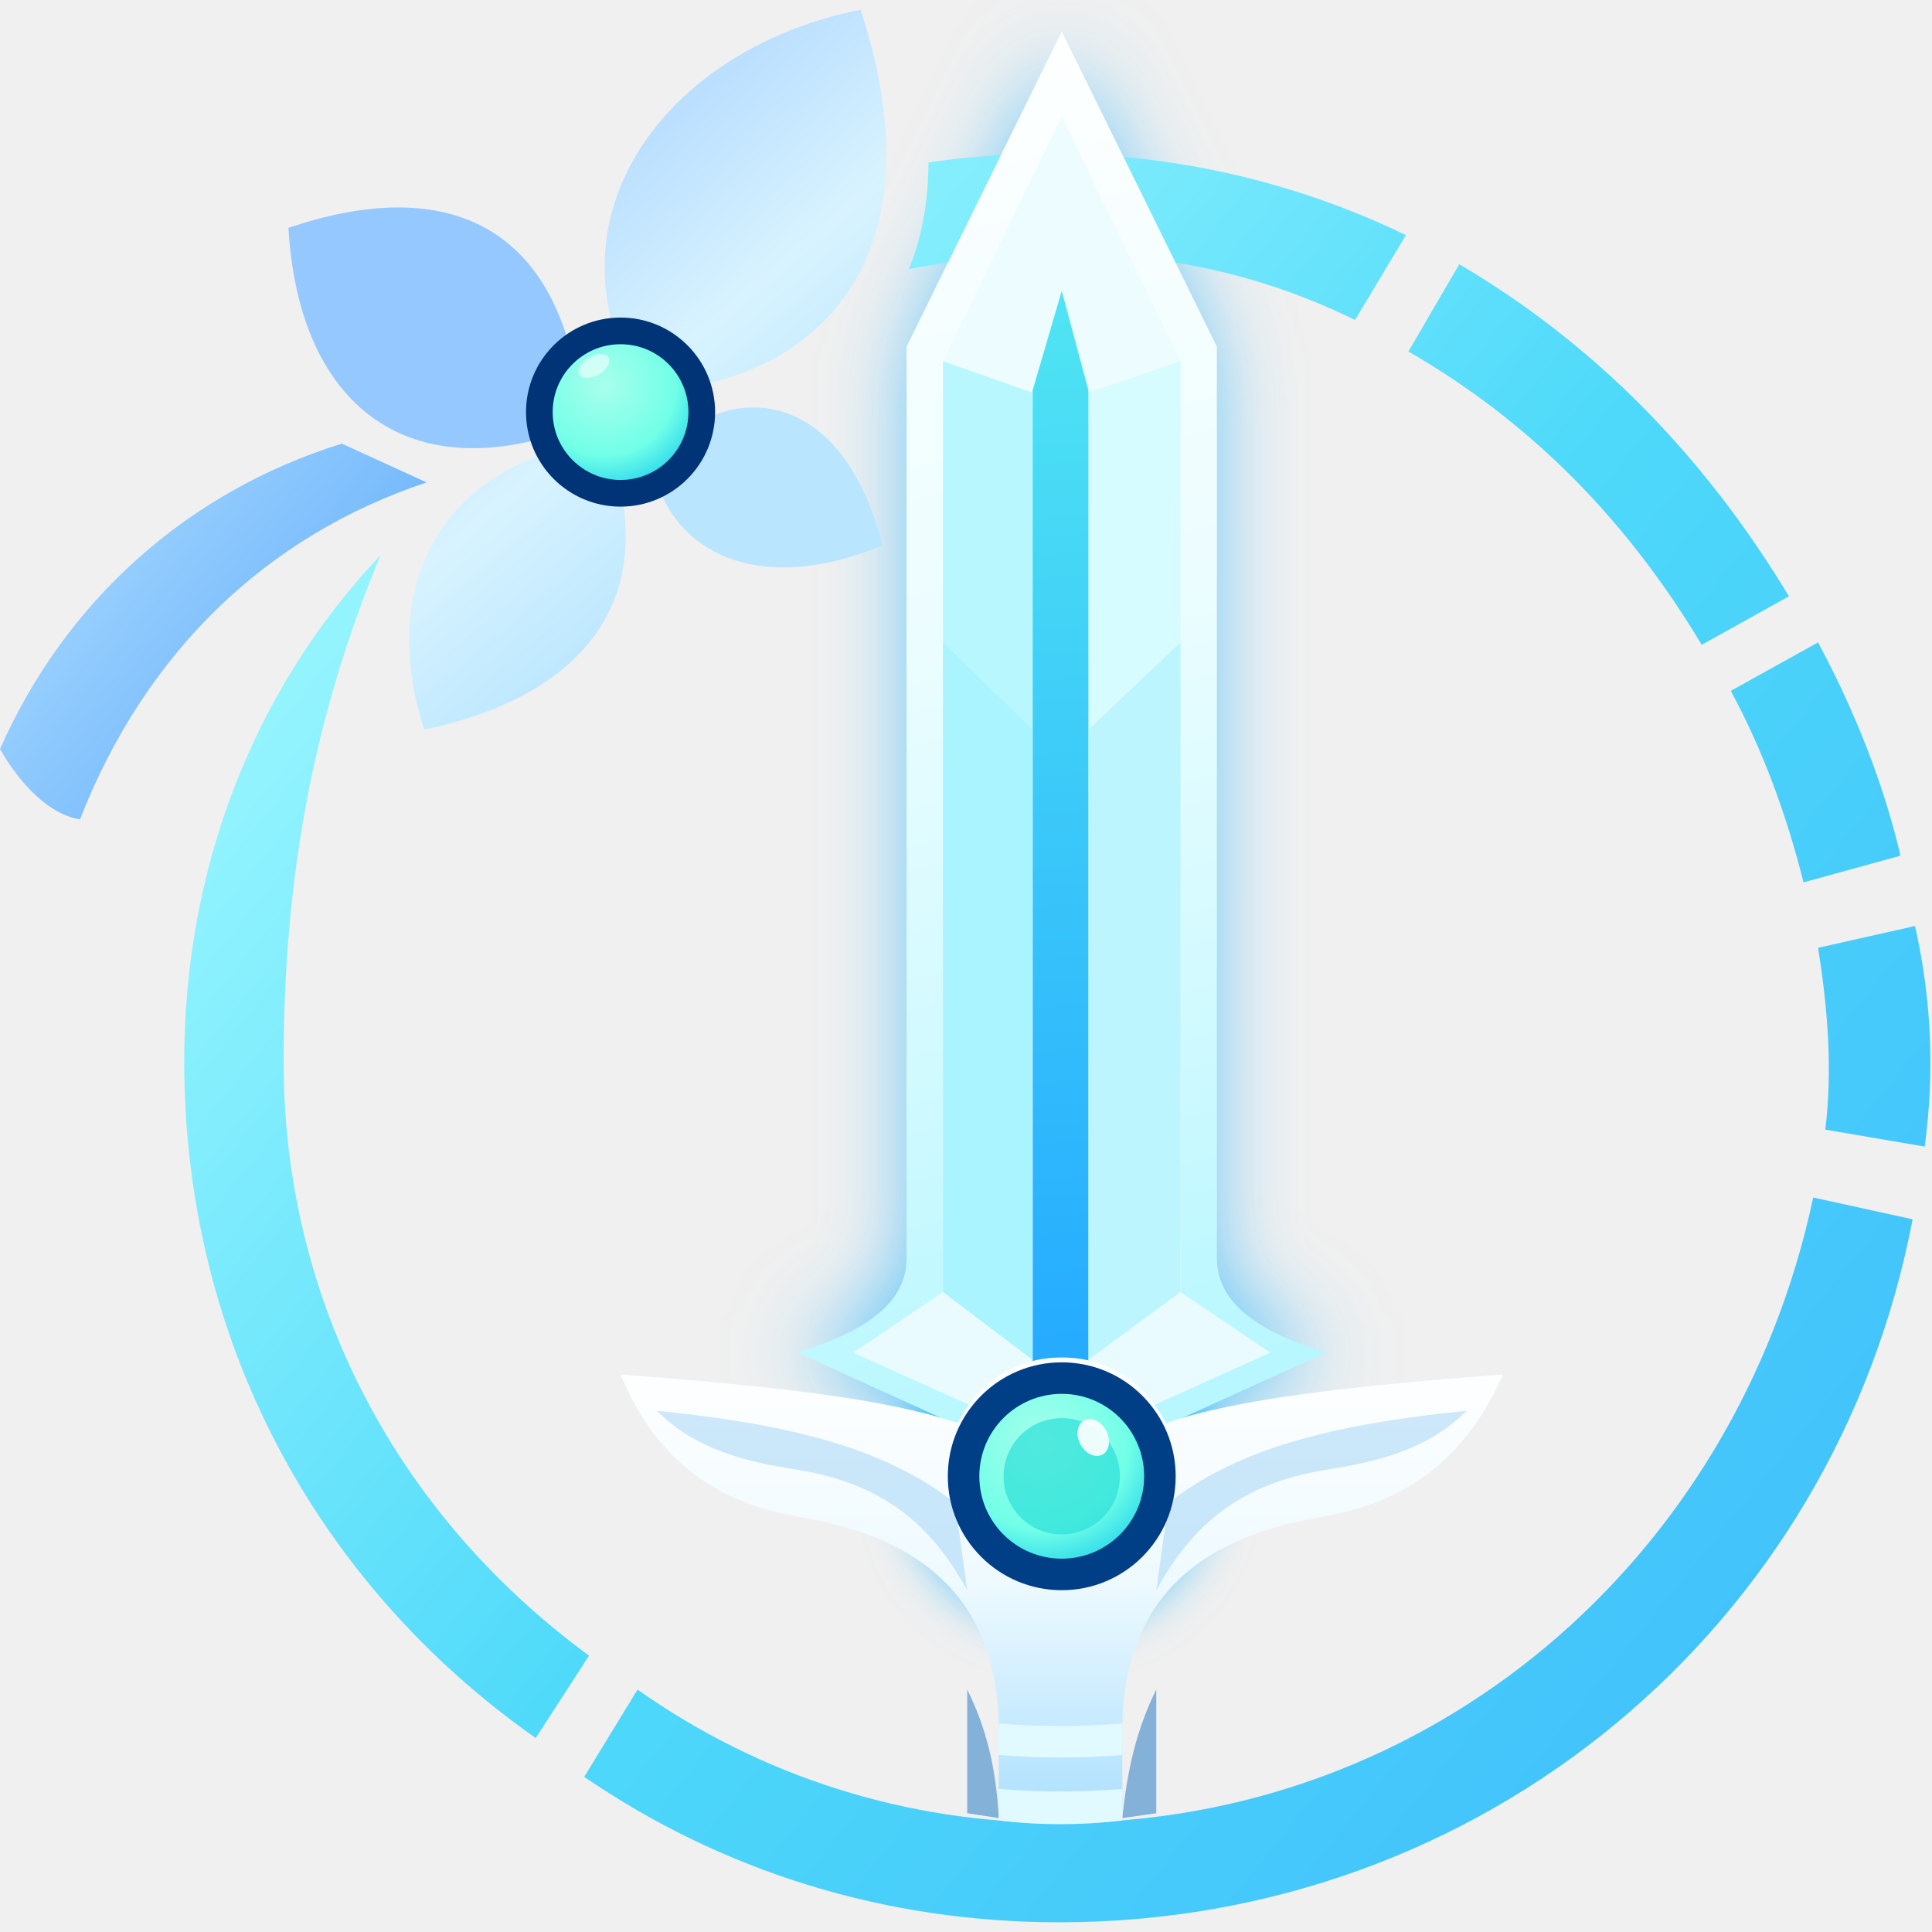
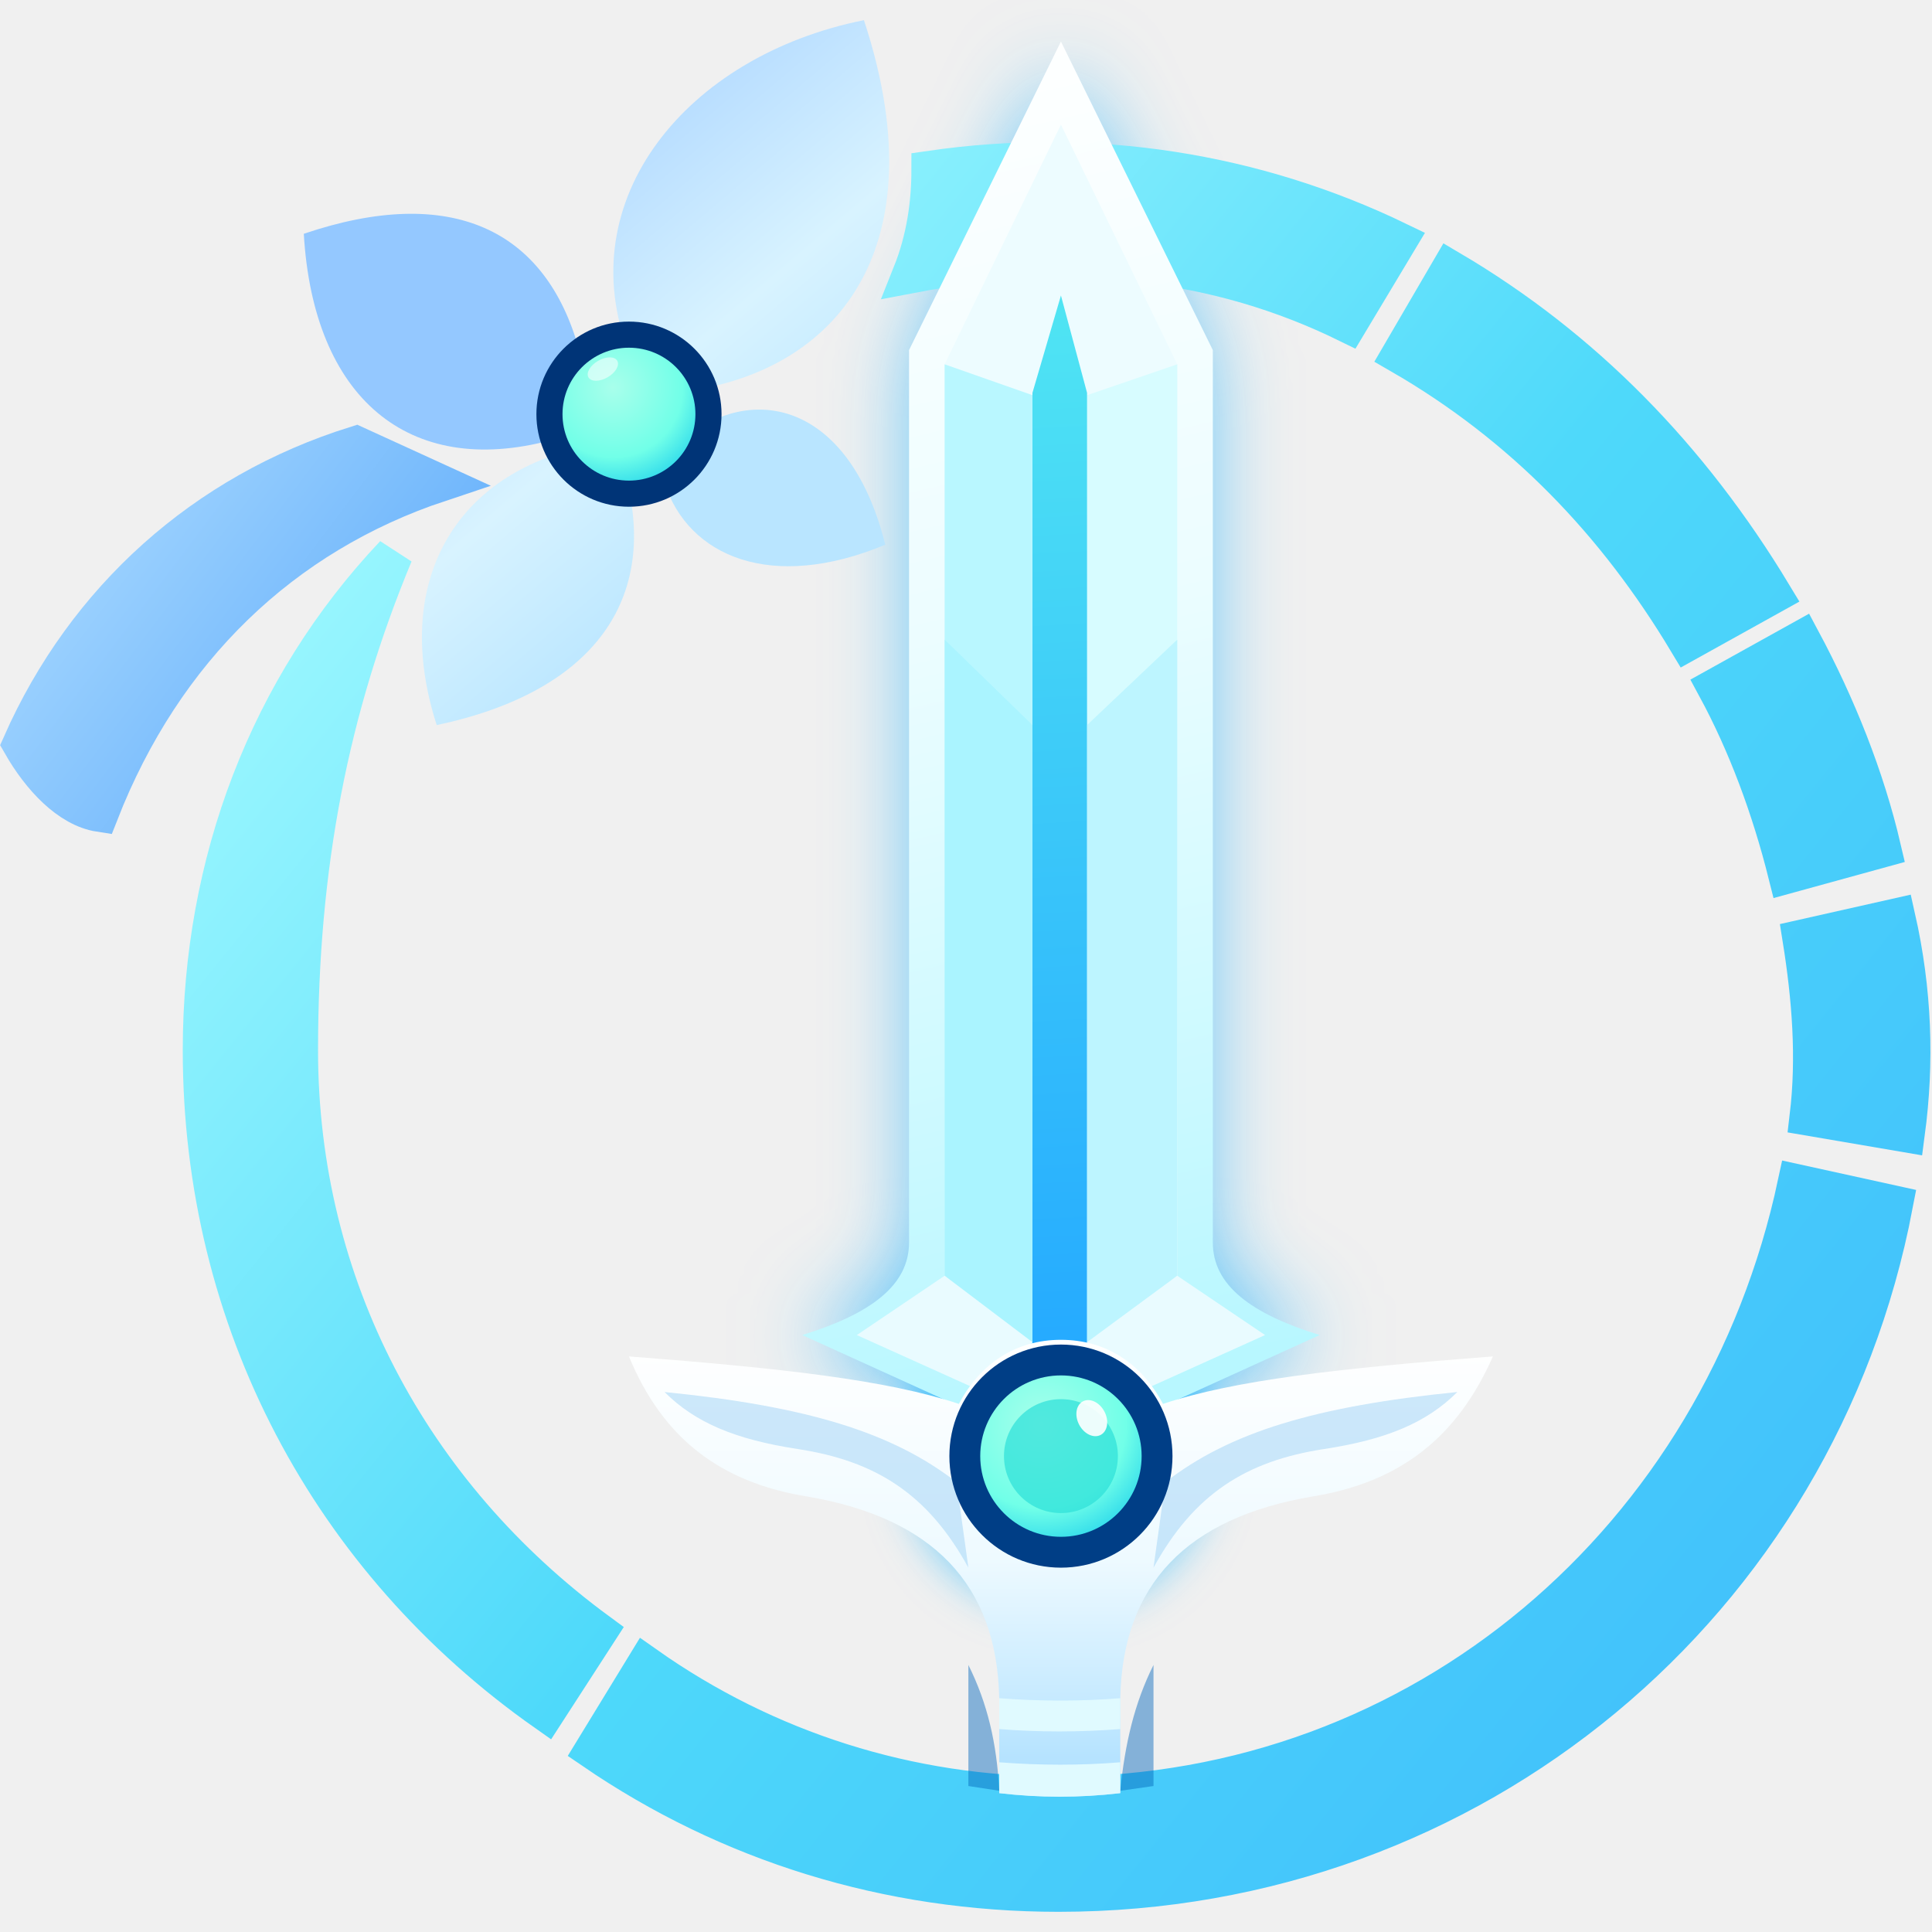
<svg xmlns="http://www.w3.org/2000/svg" viewBox="0 0 1024 1024">
  <defs>
    <linearGradient id="ring" x1="160" y1="290" x2="833" y2="834" gradientUnits="userSpaceOnUse">
      <stop stop-color="#a3faff" />
      <stop offset=".5" stop-color="#4ed9fa" />
      <stop offset="1" stop-color="#40befb" />
    </linearGradient>
    <linearGradient id="upperRing" x1="83" y1="295" x2="250" y2="421" gradientUnits="userSpaceOnUse">
      <stop stop-color="#a8d9ff" />
      <stop offset="1" stop-color="#59a8fa" />
    </linearGradient>
    <linearGradient id="blade" x1="449" y1="105" x2="580" y2="660" gradientUnits="userSpaceOnUse">
      <stop stop-color="#fff" />
      <stop offset=".43" stop-color="#ecfdff" />
      <stop offset="1" stop-color="#b8f7ff" />
    </linearGradient>
    <linearGradient id="centerBlade" x1="500" y1="210" x2="524" y2="656" gradientUnits="userSpaceOnUse">
      <stop stop-color="#50e5f3" />
      <stop offset="1" stop-color="#25aaff" />
    </linearGradient>
    <linearGradient id="fan" x1="198" y1="109" x2="430" y2="383" gradientUnits="userSpaceOnUse">
      <stop stop-color="#8bbfff" />
      <stop offset=".55" stop-color="#d8f3ff" />
      <stop offset="1" stop-color="#9cd9ff" />
    </linearGradient>
    <linearGradient id="guard" x1="512" y1="652" x2="512" y2="842" gradientUnits="userSpaceOnUse">
      <stop stop-color="#fff" />
      <stop offset=".48" stop-color="#eefaff" />
      <stop offset="1" stop-color="#acdfff" />
    </linearGradient>
    <radialGradient id="gem" cx="38%" cy="30%" r="75%">
      <stop stop-color="#a8ffeb" />
      <stop offset=".7" stop-color="#71ffe8" />
      <stop offset="1" stop-color="#34ddeb" />
    </radialGradient>
    <filter id="glow" x="-80%" y="-80%" width="260%" height="260%">
      <feGaussianBlur stdDeviation="18" />
    </filter>
    <filter id="smallGlow" x="-60%" y="-60%" width="220%" height="220%">
      <feGaussianBlur stdDeviation="9" />
    </filter>
  </defs>
-   <g id="foreground" transform="translate(-95.08, -116.92) scale(1.284818)">
+   <g id="foreground" transform="translate(-81.77, -108.82) scale(1.257985)">
    <path d="M512 115 572 238v375q6 19 46 36l-63 35-43 28-43-28-63-35q40-17 46-36V238Z" fill="#00a9ff" opacity=".65" filter="url(#glow)" />
    <circle cx="511" cy="700" r="64" fill="#00aeff" opacity=".55" filter="url(#smallGlow)" />
-     <path d="M457 158c69-10 137 1 197 30l-21 35c-55-27-116-34-184-21 6-15 8-30 8-44Z" fill="url(#ring)" />
-     <path d="M676 200c56 33 101 79 136 137l-36 20c-30-50-69-91-121-121Z" fill="url(#ring)" />
-     <path d="M824 356c15 28 27 58 34 88l-40 11c-7-28-17-55-30-79Z" fill="url(#ring)" />
-     <path d="M864 473c7 31 8 61 4 91l-41-7c3-25 1-50-3-75Z" fill="url(#ring)" />
-     <path d="M863 594C831 762 686 884 511 884c-72 0-139-21-196-60l22-36c51 36 111 55 174 55 153 0 279-108 311-258Z" fill="url(#ring)" />
-     <path d="M231 320c-27 65-40 131-40 209 0 99 47 187 126 245l-22 34c-91-64-145-165-145-279 0-79 28-153 81-209Z" fill="url(#ring)" />
-     <path d="M74 400c27-61 77-106 141-126l35 16c-66 22-116 70-143 139-13-2-25-15-33-29Z" fill="url(#upperRing)" />
+     <path d="M457 158c69-10 137 1 197 30l-21 35c-55-27-116-34-184-21 6-15 8-30 8-44Z" fill="url(#ring)" stroke="url(#ring)" stroke-width="16" />
+     <path d="M676 200c56 33 101 79 136 137l-36 20c-30-50-69-91-121-121Z" fill="url(#ring)" stroke="url(#ring)" stroke-width="16" />
+     <path d="M824 356c15 28 27 58 34 88l-40 11c-7-28-17-55-30-79Z" fill="url(#ring)" stroke="url(#ring)" stroke-width="16" />
+     <path d="M864 473c7 31 8 61 4 91l-41-7c3-25 1-50-3-75Z" fill="url(#ring)" stroke="url(#ring)" stroke-width="16" />
+     <path d="M863 594C831 762 686 884 511 884c-72 0-139-21-196-60l22-36c51 36 111 55 174 55 153 0 279-108 311-258Z" fill="url(#ring)" stroke="url(#ring)" stroke-width="16" />
+     <path d="M231 320c-27 65-40 131-40 209 0 99 47 187 126 245l-22 34c-91-64-145-165-145-279 0-79 28-153 81-209Z" fill="url(#ring)" stroke="url(#ring)" stroke-width="16" />
+     <path d="M74 400c27-61 77-106 141-126l35 16c-66 22-116 70-143 139-13-2-25-15-33-29Z" fill="url(#upperRing)" stroke="url(#upperRing)" stroke-width="16" />
    <path d="M330 235c-25-64 24-125 99-140 30 91-7 143-67 155Z" fill="url(#fan)" />
    <path d="M309 234c-14-51-54-70-116-49 4 69 44 103 104 87Z" fill="#94c8ff" />
    <path d="M306 276c-50 13-76 57-57 116 66-14 91-52 81-99Z" fill="url(#fan)" />
    <path d="M346 278c30-32 76-26 92 38-48 20-83 5-93-26Z" fill="#b9e5ff" />
    <circle cx="330" cy="261" r="39" fill="#003477" />
    <circle cx="330" cy="261" r="28" fill="url(#gem)" />
    <ellipse cx="319" cy="242" rx="7" ry="4" transform="rotate(-30 319 242)" fill="#fff" opacity=".55" />
    <path d="m512 104 64 130v376c0 18 16 30 45 39l-66 30-43 31-43-31-66-30c29-9 45-21 45-39V234Z" fill="url(#blade)" />
    <path d="m512 139 49 101v384l-49 53-49-53V240Z" fill="#edfcff" />
    <path d="m463 240 37 13v405l-37-34Z" fill="#b9f7ff" />
    <path d="m561 240-38 13v405l38-34Z" fill="#d7fcff" />
    <path d="m512 211 11 41v407l-11 18-12-18V252Z" fill="url(#centerBlade)" />
    <path d="m463 356 37 36v266l-37-34Z" fill="#a2f2ff" opacity=".65" />
    <path d="m561 356-38 36v266l38-34Z" fill="#a7efff" opacity=".55" />
    <path d="m463 624-37 25 51 23 23-20Z" fill="#e9fbff" />
    <path d="m561 624 37 25-51 23-24-20Z" fill="#e9fbff" />
    <path d="M330 658c65 5 109 10 139 20 9-17 24-27 43-27s34 10 43 27c30-10 74-15 139-20-15 34-39 53-76 59-53 9-80 37-81 85v40c-17 2-33 2-51 0v-40c-1-48-28-76-81-85-37-6-61-25-75-59Z" fill="url(#guard)" />
    <path d="M345 673c60 6 96 17 123 38l5 36c-17-31-39-45-72-50-26-4-43-11-56-24Z" fill="#a5d5f5" opacity=".55" />
    <path d="M679 673c-60 6-96 17-123 38l-5 36c17-31 39-45 72-50 26-4 43-11 56-24Z" fill="#a5d5f5" opacity=".55" />
    <path d="M473 788c8 16 12 33 13 53l-13-2Z" fill="#0064bb" opacity=".45" />
    <path d="M551 788c-8 16-12 33-14 53l14-2Z" fill="#0064bb" opacity=".45" />
    <path d="M486 802q26 2 51 0v13q-26 2-51 0Zm0 27q26 2 51 0v13q-26 3-51 0Z" fill="#e0faff" />
    <circle cx="512" cy="700" r="47" fill="#003e86" />
    <circle cx="512" cy="700" r="34" fill="url(#gem)" />
    <circle cx="512" cy="700" r="24" fill="#2ce0d8" opacity=".7" />
    <ellipse cx="525" cy="684" rx="6" ry="8" transform="rotate(-28 525 684)" fill="#fff" opacity=".9" />
  </g>
</svg>
